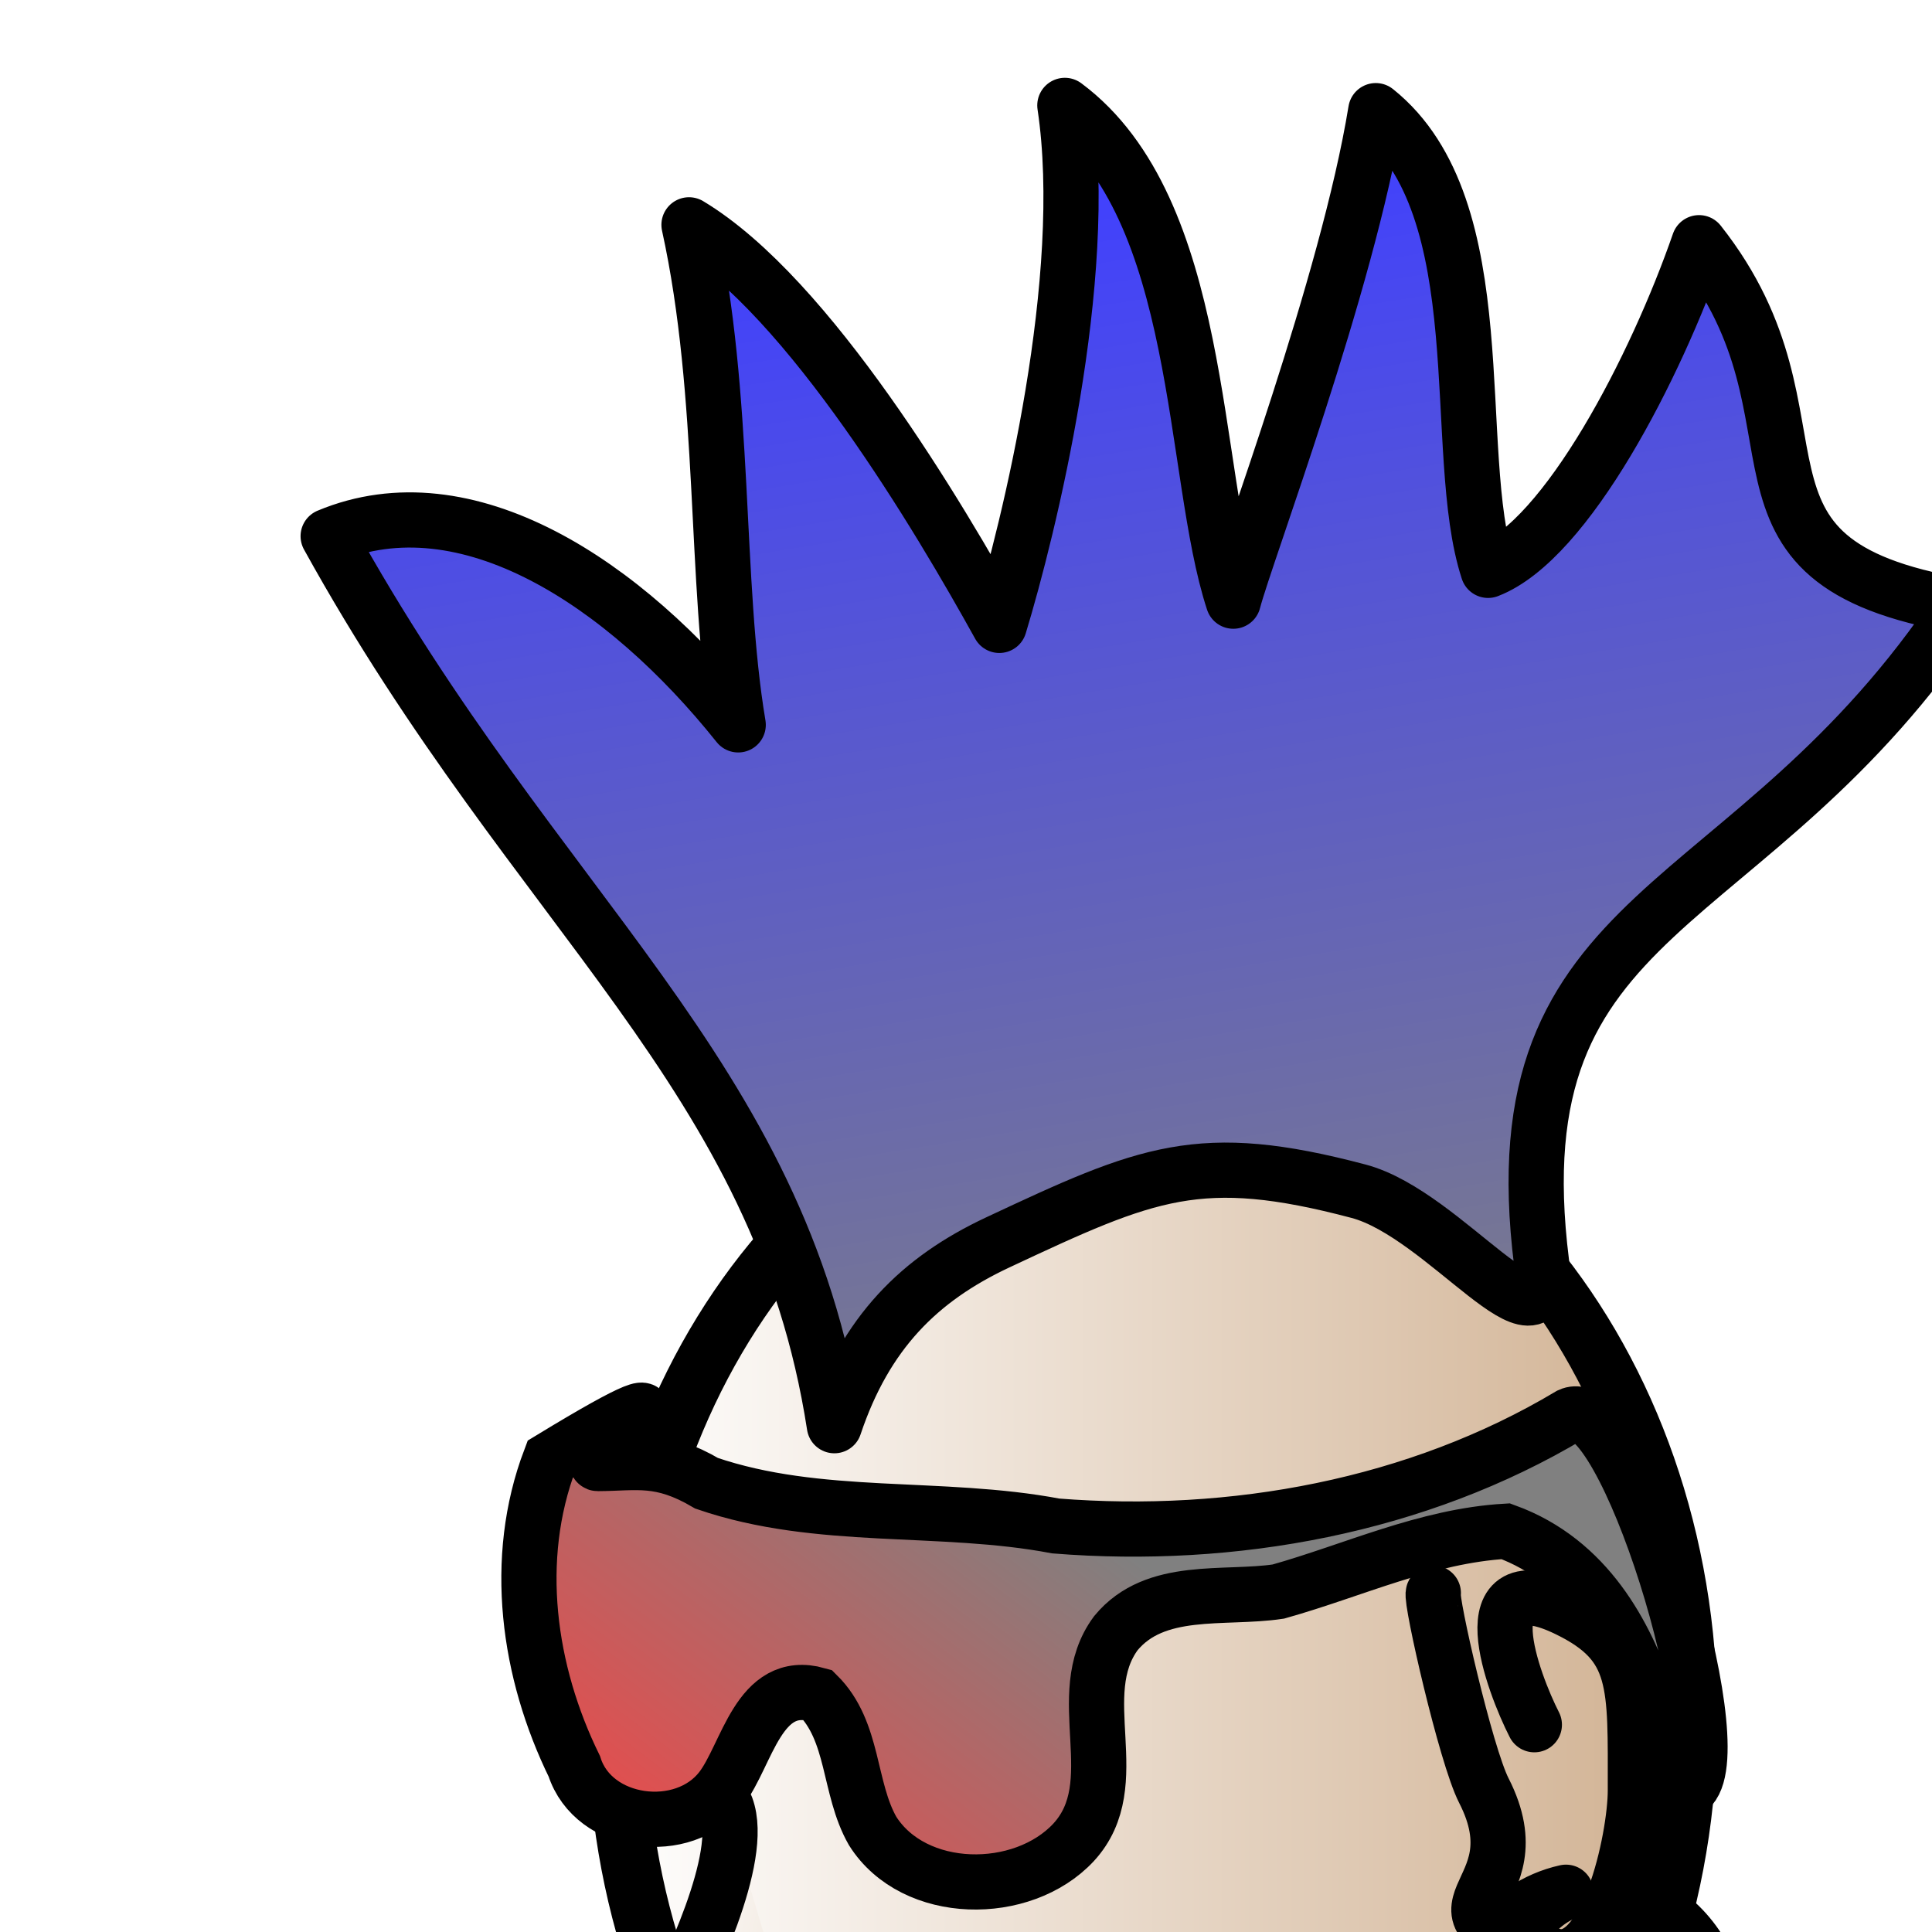
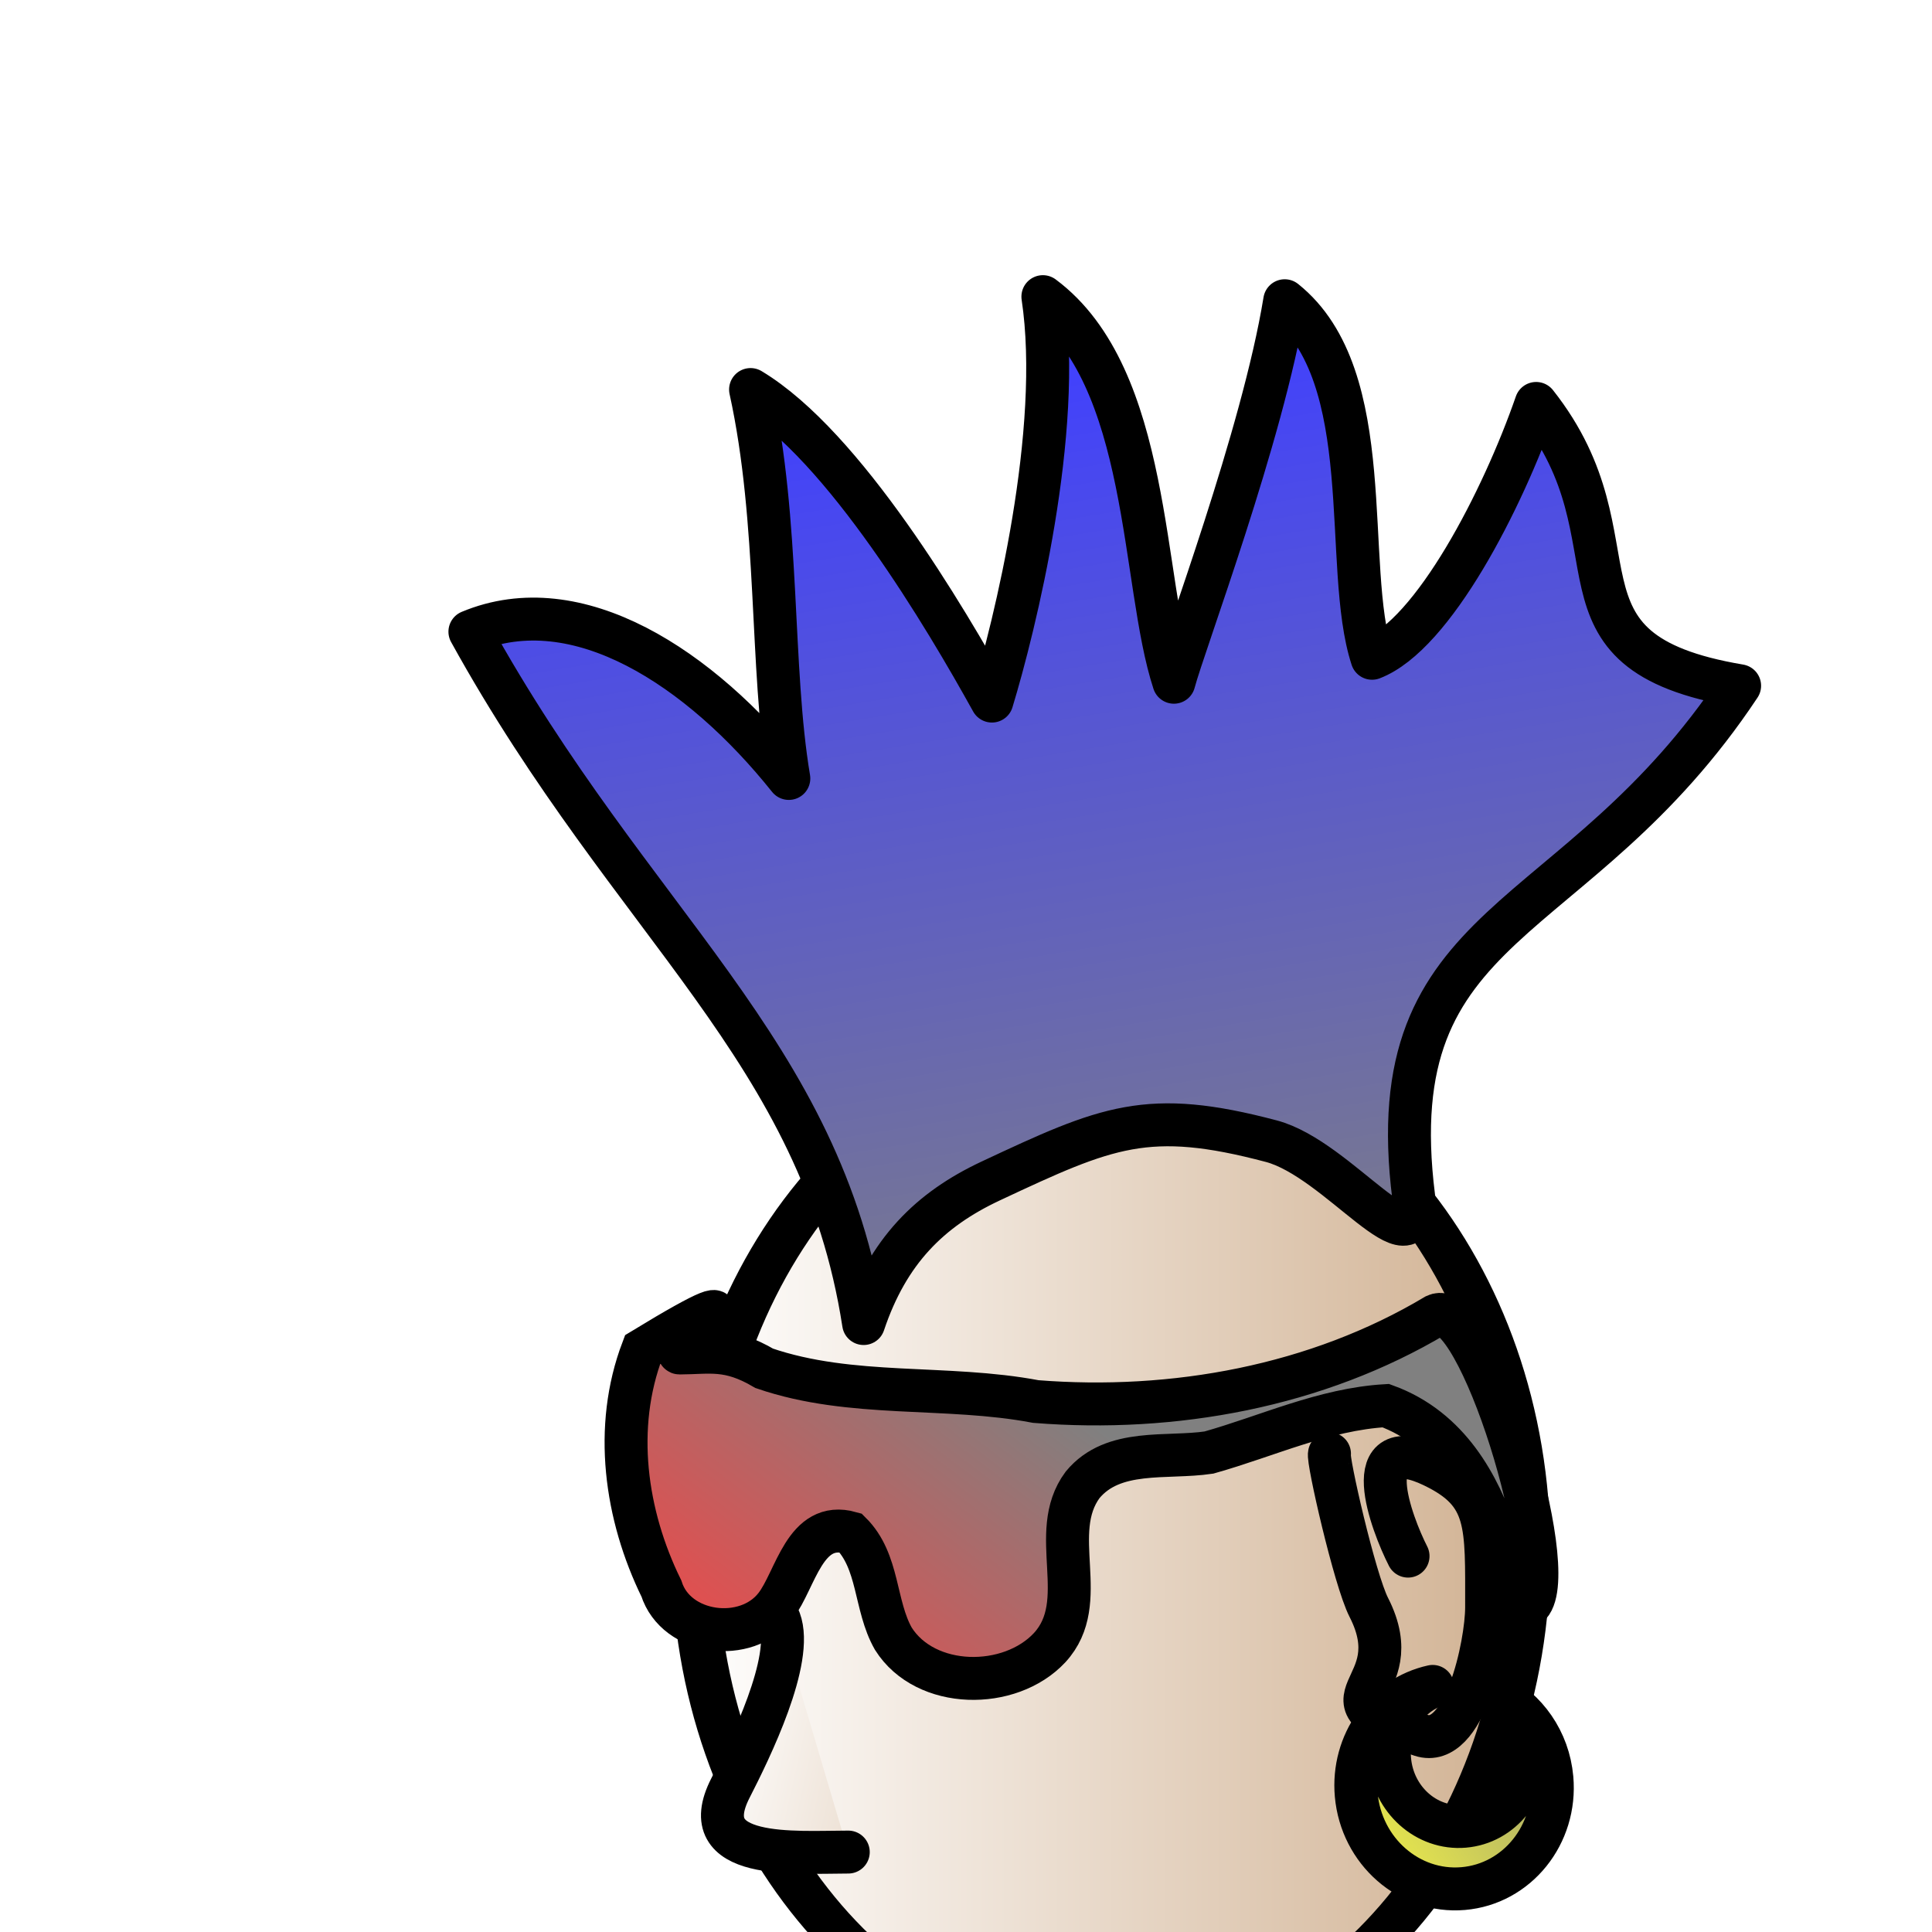
- <svg xmlns="http://www.w3.org/2000/svg" xmlns:xlink="http://www.w3.org/1999/xlink" viewBox="-0.0 -0.0 700.0 700.0" id="svg36220" version="1.0">
+ <svg xmlns="http://www.w3.org/2000/svg" xmlns:xlink="http://www.w3.org/1999/xlink" overflow="hidden" viewBox="-100 -100 900 900" id="svg36220" version="1.0">
  <defs id="defs36222">
    <linearGradient id="linearGradient4087">
      <stop style="stop-color:#808080;stop-opacity:1;" offset="0" id="stop4089" />
      <stop style="stop-color:#ffff40;stop-opacity:1;" offset="1" id="stop4091" />
    </linearGradient>
    <linearGradient id="linearGradient4071">
      <stop style="stop-color:#808080;stop-opacity:1;" offset="0" id="stop4073" />
      <stop style="stop-color:#ff4040;stop-opacity:1;" offset="1" id="stop4075" />
    </linearGradient>
    <linearGradient id="linearGradient2977">
      <stop style="stop-color:black;stop-opacity:1;" offset="0" id="stop2979" />
      <stop style="stop-color:lime;stop-opacity:1;" offset="1" id="stop2981" />
    </linearGradient>
    <linearGradient id="linearGradient2908">
      <stop style="stop-color:#808080;stop-opacity:1;" offset="0" id="stop2910" />
      <stop style="stop-color:#4040ff;stop-opacity:1;" offset="1" id="stop2912" />
    </linearGradient>
    <linearGradient id="linearGradient3099">
      <stop style="stop-color:#ffffff;stop-opacity:1" offset="0" id="stop3101" />
      <stop style="stop-color:#d0b090;stop-opacity:1" offset="1" id="stop3103" />
    </linearGradient>
    <linearGradient xlink:href="#linearGradient3099" id="linearGradient3105" x1="721.622" y1="220.042" x2="586.808" y2="554.597" gradientUnits="userSpaceOnUse" />
    <linearGradient xlink:href="#linearGradient3099" id="linearGradient2366" gradientUnits="userSpaceOnUse" x1="721.622" y1="220.042" x2="541.266" y2="599.38" />
    <linearGradient xlink:href="#linearGradient2908" id="linearGradient2914" x1="439.211" y1="778.758" x2="358.421" y2="144.516" gradientUnits="userSpaceOnUse" gradientTransform="matrix(0.597709,0,0,0.768403,155.2065,-45.70692)" />
    <linearGradient xlink:href="#linearGradient3099" id="linearGradient2975" x1="432.667" y1="411.333" x2="634.667" y2="478" gradientUnits="userSpaceOnUse" gradientTransform="matrix(-0.709936,-0.341975,-0.306873,0.712922,1841.67,361.9192)" />
    <linearGradient xlink:href="#linearGradient2977" id="linearGradient2983" x1="266.054" y1="588.673" x2="548.098" y2="789.982" gradientUnits="userSpaceOnUse" gradientTransform="matrix(-0.709936,-0.341975,-0.306873,0.712922,1841.67,361.9192)" />
    <linearGradient xlink:href="#linearGradient2977" id="linearGradient2993" x1="86.189" y1="245.658" x2="192.446" y2="150.666" gradientUnits="userSpaceOnUse" gradientTransform="matrix(-0.792969,0.478177,0.501923,0.829668,1342.988,-121.9422)" />
    <linearGradient xlink:href="#linearGradient3099" id="linearGradient4056" x1="156.278" y1="889.142" x2="588.542" y2="889.142" gradientUnits="userSpaceOnUse" />
    <linearGradient xlink:href="#linearGradient4071" id="linearGradient4077" x1="313.562" y1="578.415" x2="153.285" y2="785.553" gradientUnits="userSpaceOnUse" gradientTransform="matrix(0.914953,0,0,0.894418,44.07221,-13.58629)" />
    <linearGradient xlink:href="#linearGradient4087" id="linearGradient4093" x1="408.667" y1="841.667" x2="524.667" y2="841.667" gradientUnits="userSpaceOnUse" />
    <linearGradient xlink:href="#linearGradient4087" id="linearGradient4098" gradientUnits="userSpaceOnUse" x1="563.045" y1="790.13" x2="393.396" y2="883.638" gradientTransform="matrix(0.911511,-7.75182e-2,7.929804e-2,0.891052,85.25759,18.45794)" />
    <linearGradient xlink:href="#linearGradient3099" id="linearGradient4106" x1="192.93" y1="788.826" x2="404.993" y2="835.966" gradientUnits="userSpaceOnUse" gradientTransform="matrix(0.914953,0,0,0.894418,52.69838,3.278923)" />
  </defs>
  <g id="layer1">
    <path style="fill:url(#linearGradient4056);fill-opacity:1;stroke:#000000;stroke-width:23.285;stroke-linecap:round;stroke-linejoin:round;stroke-miterlimit:4;stroke-dasharray:none;stroke-opacity:1" id="path3173" d="M 584.542 889.142 A 212.132 292.271 0 1 1  160.278,889.142 A 212.132 292.271 0 1 1  584.542 889.142 z" transform="matrix(0.914876,0,0,0.806401,76.82154,-94.4169)" />
    <path style="fill:url(#linearGradient2914);fill-opacity:1;fill-rule:evenodd;stroke:#000000;stroke-width:20;stroke-linecap:round;stroke-linejoin:round;stroke-miterlimit:4;stroke-dasharray:none;stroke-opacity:1" d="M 302.31,516.556 C 282.588,388.817 194.833,331.785 118.899,194.266 C 168.903,173.397 226.18,210.955 267.467,262.633 C 258.766,210.828 263.287,143.599 249.639,81.46 C 293.204,107.619 340.559,187.75 362.074,226.587 C 372.664,191.751 395.218,100.682 385.816,38.189 C 436.29,75.714 431.589,171.39 446.849,217.814 C 451.376,200.417 488.241,102.94 498.471,40.09 C 542.78,75.493 525.096,163.657 539.16,206.648 C 567.634,195.721 600.011,132.914 615.597,87.936 C 666.963,152.965 615.037,203.404 710.384,219.449 C 633.608,335.114 541.922,325.345 558.554,457.643 C 560.891,494.533 523.789,439.956 492.228,431.604 C 434.645,416.365 415.828,424.684 361.49,450.155 C 333.106,463.46 313.61,482.83 302.31,516.556 z " id="path2899" />
    <path style="fill:url(#linearGradient4077);fill-opacity:1;fill-rule:evenodd;stroke:#000000;stroke-width:20;stroke-linecap:butt;stroke-linejoin:miter;stroke-miterlimit:4;stroke-dasharray:none;stroke-opacity:1" d="M 199.345,528.698 C 266.523,487.819 211.702,530.286 216.614,530.267 C 230.581,530.215 239.28,527.559 256.038,537.427 C 296.74,551.386 340.731,544.959 382.539,552.893 C 446.77,557.982 513.459,545.825 568.819,512.74 C 588.382,503.747 627.566,631.215 612.635,647.601 C 599.92,662.053 605.095,576.46 545.551,554.8 C 516.769,556.484 490.425,568.988 463.164,576.652 C 443.372,579.595 418.599,574.438 404.319,591.702 C 387.59,614.285 408.723,646.081 388.964,667.543 C 370.433,687.433 331.16,687.131 316.158,663.383 C 307.298,647.809 309.629,627.347 296.217,614.062 C 274.787,608.025 270.757,635.867 261.28,648.145 C 247.679,665.775 215.021,661.65 208.093,639.984 C 191.315,605.729 185.592,564.899 199.345,528.698 z " id="path4058" />
    <path style="fill:url(#linearGradient4106);fill-opacity:1;fill-rule:evenodd;stroke:#000000;stroke-width:20;stroke-linecap:round;stroke-linejoin:round;stroke-miterlimit:4;stroke-dasharray:none;stroke-opacity:1" d="M 263.138,654.712 C 270.003,673.114 249.469,714.955 240.264,732.952 C 222.905,766.889 270.503,762.766 295.161,762.766" id="path4079" />
    <path style="fill:none;fill-opacity:0.75;fill-rule:evenodd;stroke:#000000;stroke-width:0.937px;stroke-linecap:butt;stroke-linejoin:miter;stroke-opacity:1" d="M 936.02,941.499 C 935.555,942.43 936.02,943.582 936.02,941.499 z " id="path4081" />
    <path style="fill:none;fill-opacity:0.75;fill-rule:evenodd;stroke:#000000;stroke-width:20;stroke-linecap:round;stroke-linejoin:round;stroke-miterlimit:4;stroke-dasharray:none;stroke-opacity:1" d="M 519.324,577.196 C 518.198,579.398 531.067,635.931 537.624,648.75 C 557.996,688.579 507.764,690.697 562.022,708.377 C 582.178,714.945 592.521,666.043 592.521,648.75 C 592.521,610.081 593.833,595.726 568.122,583.159 C 531.268,565.146 548.308,610.01 555.923,624.899" id="path4083" />
    <path style="fill:url(#linearGradient4098);fill-opacity:1;stroke:#000000;stroke-width:20;stroke-linecap:round;stroke-linejoin:round;stroke-miterlimit:4;stroke-dasharray:none;stroke-opacity:1" d="M 567.383,685.592 C 545.227,690.474 529.633,711.935 531.785,736.118 C 534.12,762.351 556.433,781.914 581.591,779.774 C 606.749,777.635 625.271,754.599 622.936,728.367 C 621.371,710.781 610.846,696.208 596.486,689.149 C 604.34,694.685 609.872,703.794 610.82,714.443 C 612.47,732.989 599.591,749.262 582.079,750.751 C 564.567,752.24 549.006,738.386 547.356,719.84 C 545.994,704.54 554.525,690.77 567.383,685.592 z " id="path4085" />
  </g>
</svg>
